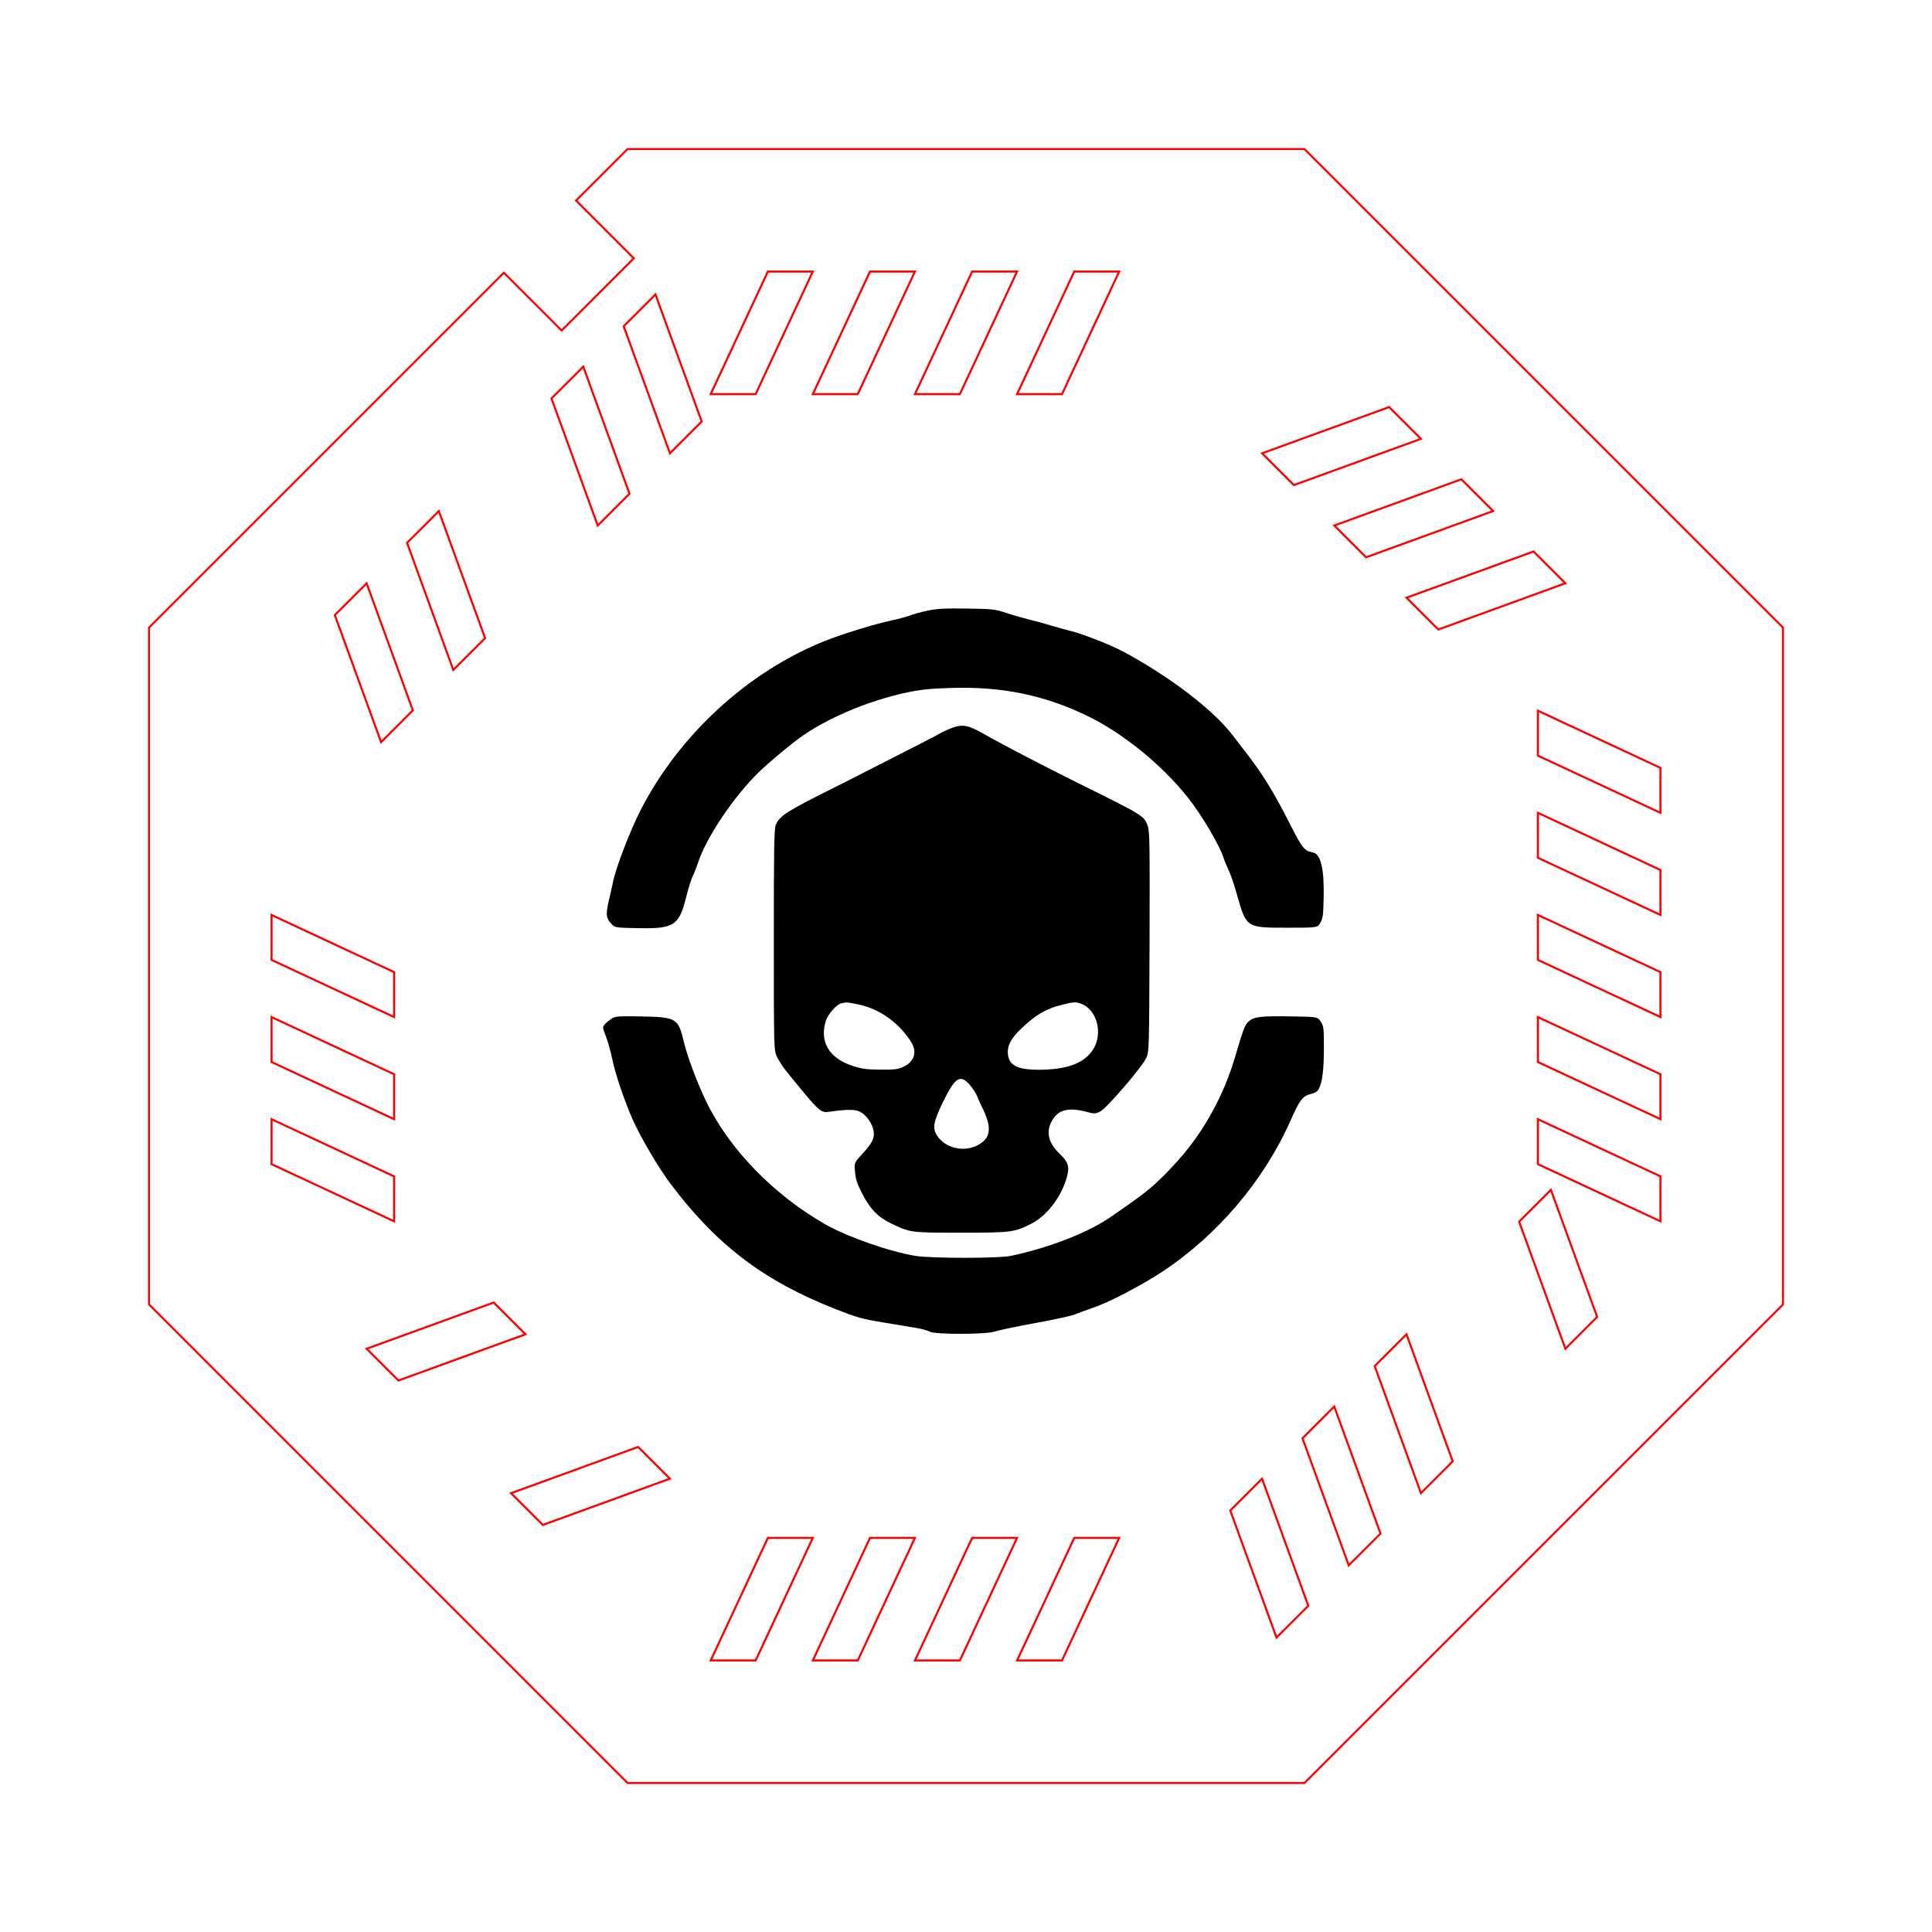
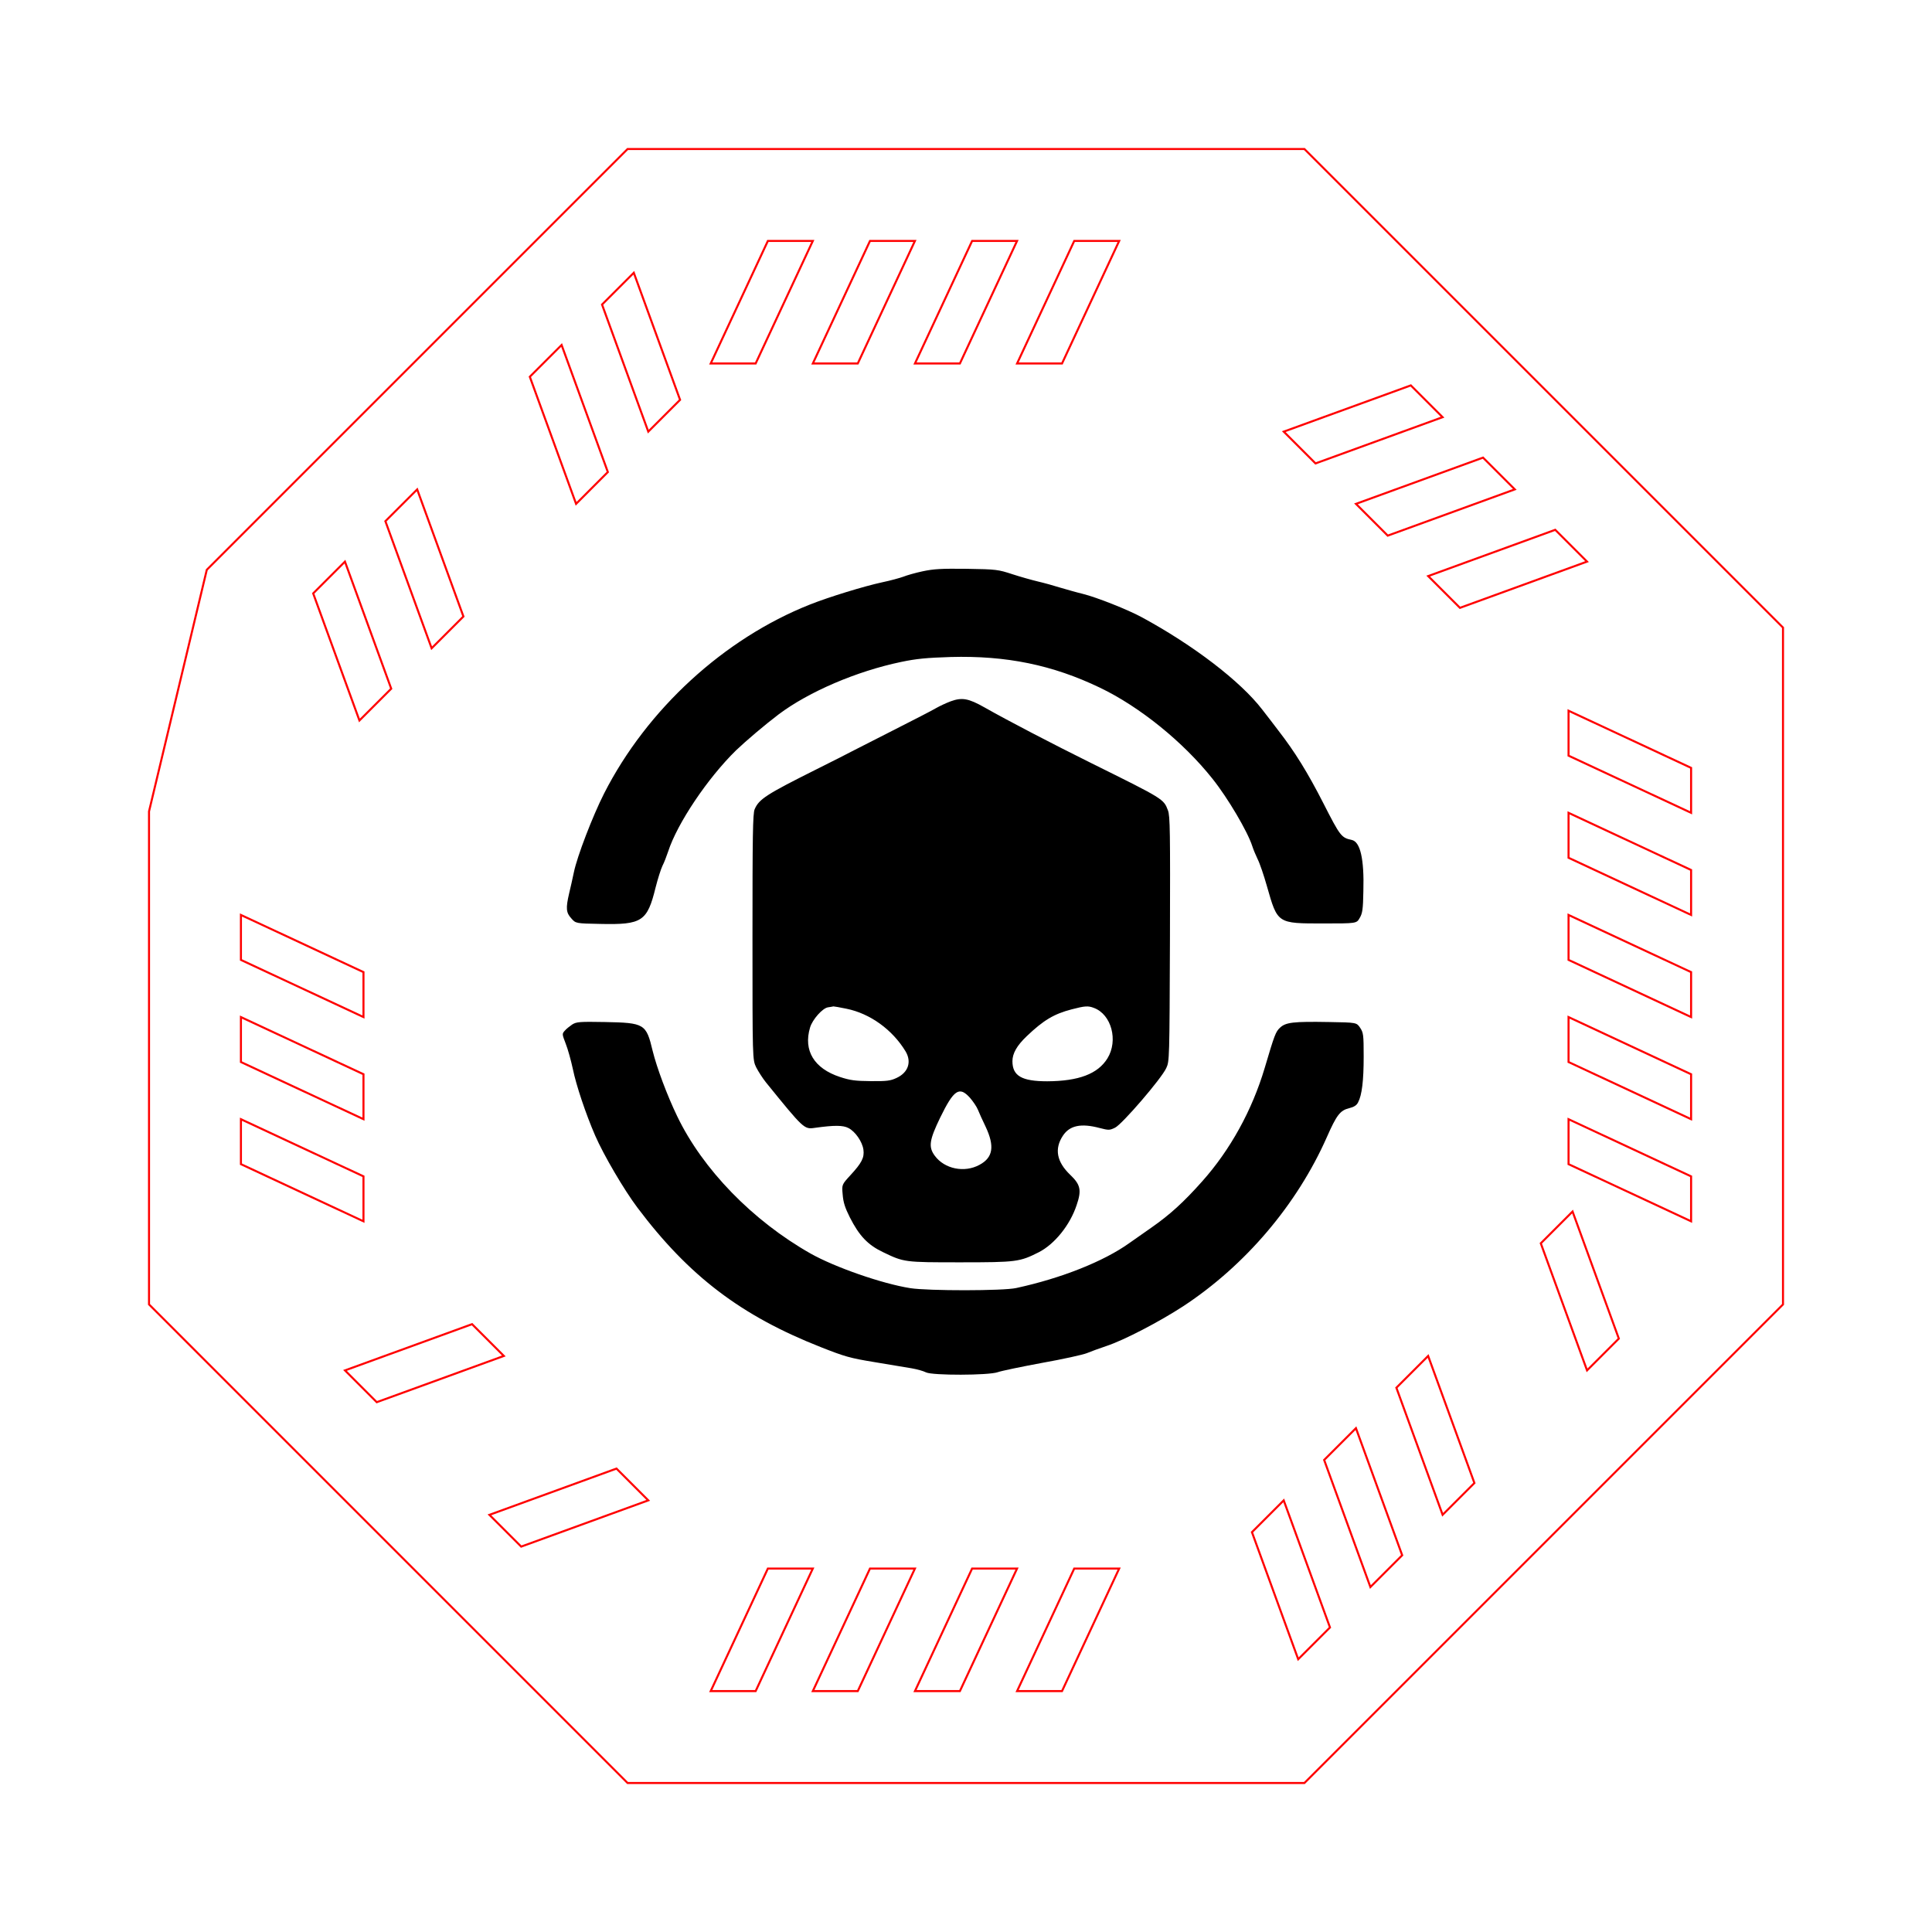
<svg xmlns="http://www.w3.org/2000/svg" width="94.591mm" height="94.591mm" viewBox="0 0 94.591 94.591">
  <style>
  .cut { fill: none; stroke: #ff0000; stroke-width: 0.1; }
  .mark { fill: none; stroke: #0000ff; stroke-width: 0.1; }
</style>
  <g id="F-deadly">
-     <polygon points="30.727,7.296 63.864,7.296 87.296,30.727 87.296,63.864 63.864,87.296 30.727,87.296 7.296,63.864 7.296,30.727 24.668,13.355 27.497,16.183 31.032,12.647 28.204,9.819" class="cut" />
-     <polygon points="34.797,19.296 36.997,19.296 39.795,13.296 37.595,13.296" class="cut" />
-     <polygon points="39.797,19.296 41.997,19.296 44.795,13.296 42.595,13.296" class="cut" />
-     <polygon points="44.797,19.296 46.997,19.296 49.795,13.296 47.595,13.296" class="cut" />
-     <polygon points="49.797,19.296 51.997,19.296 54.795,13.296 52.595,13.296" class="cut" />
-     <polygon points="61.792,22.194 63.348,23.750 69.569,21.486 68.013,19.930" class="cut" />
-     <polygon points="65.328,25.730 66.883,27.285 73.104,25.021 71.549,23.465" class="cut" />
-     <polygon points="68.863,29.265 70.419,30.821 76.640,28.557 75.084,27.001" class="cut" />
-     <polygon points="75.296,34.797 75.296,36.997 81.296,39.795 81.296,37.595" class="cut" />
-     <polygon points="75.296,39.797 75.296,41.997 81.296,44.795 81.296,42.595" class="cut" />
-     <polygon points="75.296,44.797 75.296,46.997 81.296,49.795 81.296,47.595" class="cut" />
-     <polygon points="75.296,49.797 75.296,51.997 81.296,54.795 81.296,52.595" class="cut" />
-     <polygon points="75.296,54.797 75.296,56.997 81.296,59.795 81.296,57.595" class="cut" />
-     <polygon points="75.933,58.257 74.377,59.812 76.641,66.033 78.197,64.478" class="cut" />
-     <polygon points="68.862,65.328 67.306,66.883 69.570,73.104 71.126,71.549" class="cut" />
-     <polygon points="65.326,68.863 63.771,70.419 66.035,76.640 67.590,75.084" class="cut" />
-     <polygon points="61.791,72.399 60.235,73.954 62.499,80.175 64.055,78.620" class="cut" />
-     <polygon points="54.795,75.296 52.595,75.296 49.797,81.296 51.997,81.296" class="cut" />
-     <polygon points="49.795,75.296 47.595,75.296 44.797,81.296 46.997,81.296" class="cut" />
-     <polygon points="44.795,75.296 42.595,75.296 39.797,81.296 41.997,81.296" class="cut" />
-     <polygon points="39.795,75.296 37.595,75.296 34.797,81.296 36.997,81.296" class="cut" />
-     <polygon points="32.799,72.397 31.244,70.842 25.023,73.106 26.578,74.661" class="cut" />
-     <polygon points="25.728,65.326 24.173,63.771 17.952,66.035 19.507,67.590" class="cut" />
-     <polygon points="19.296,59.795 19.296,57.595 13.296,54.797 13.296,56.997" class="cut" />
-     <polygon points="19.296,54.795 19.296,52.595 13.296,49.797 13.296,51.997" class="cut" />
-     <polygon points="19.296,49.795 19.296,47.595 13.296,44.797 13.296,46.997" class="cut" />
-     <polygon points="18.659,36.335 20.214,34.779 17.950,28.558 16.394,30.114" class="cut" />
-     <polygon points="22.194,32.799 23.750,31.244 21.486,25.023 19.930,26.578" class="cut" />
-     <polygon points="29.265,25.728 30.821,24.173 28.557,17.952 27.001,19.507" class="cut" />
-     <polygon points="32.801,22.193 34.356,20.637 32.092,14.416 30.536,15.972" class="cut" />
-     <svg x="29.296" y="29.296" width="36.000" height="36.000" viewBox="0 0 528 528">
+     <polygon points="30.727,7.296 63.864,7.296 87.296,30.727 87.296,63.864 63.864,87.296 30.727,87.296 7.296,63.864 7.296,39.727 10.124,27.899" class="cut" />
+     <polygon points="34.797,17.796 36.997,17.796 39.795,11.796 37.595,11.796" class="cut" />
+     <polygon points="39.797,17.796 41.997,17.796 44.795,11.796 42.595,11.796" class="cut" />
+     <polygon points="44.797,17.796 46.997,17.796 49.795,11.796 47.595,11.796" class="cut" />
+     <polygon points="49.797,17.796 51.997,17.796 54.795,11.796 52.595,11.796" class="cut" />
+     <polygon points="62.853,21.133 64.408,22.689 70.629,20.425 69.074,18.869" class="cut" />
+     <polygon points="66.388,24.669 67.944,26.225 74.165,23.960 72.609,22.405" class="cut" />
+     <polygon points="69.924,28.205 71.480,29.760 77.701,27.496 76.145,25.940" class="cut" />
+     <polygon points="76.796,34.797 76.796,36.997 82.796,39.795 82.796,37.595" class="cut" />
+     <polygon points="76.796,39.797 76.796,41.997 82.796,44.795 82.796,42.595" class="cut" />
+     <polygon points="76.796,44.797 76.796,46.997 82.796,49.795 82.796,47.595" class="cut" />
+     <polygon points="76.796,49.797 76.796,51.997 82.796,54.795 82.796,52.595" class="cut" />
+     <polygon points="76.796,54.797 76.796,56.997 82.796,59.795 82.796,57.595" class="cut" />
+     <polygon points="76.993,59.317 75.438,60.873 77.702,67.094 79.258,65.538" class="cut" />
+     <polygon points="69.922,66.388 68.367,67.944 70.631,74.165 72.187,72.609" class="cut" />
+     <polygon points="66.387,69.924 64.831,71.480 67.095,77.701 68.651,76.145" class="cut" />
+     <polygon points="62.851,73.459 61.296,75.015 63.560,81.236 65.116,79.680" class="cut" />
+     <polygon points="54.795,76.796 52.595,76.796 49.797,82.796 51.997,82.796" class="cut" />
+     <polygon points="49.795,76.796 47.595,76.796 44.797,82.796 46.997,82.796" class="cut" />
+     <polygon points="44.795,76.796 42.595,76.796 39.797,82.796 41.997,82.796" class="cut" />
+     <polygon points="39.795,76.796 37.595,76.796 34.797,82.796 36.997,82.796" class="cut" />
+     <polygon points="31.739,73.458 30.183,71.902 23.962,74.167 25.518,75.722" class="cut" />
+     <polygon points="24.668,66.387 23.112,64.831 16.891,67.095 18.446,68.651" class="cut" />
+     <polygon points="17.796,59.795 17.796,57.595 11.796,54.797 11.796,56.997" class="cut" />
+     <polygon points="17.796,54.795 17.796,52.595 11.796,49.797 11.796,51.997" class="cut" />
+     <polygon points="17.796,49.795 17.796,47.595 11.796,44.797 11.796,46.997" class="cut" />
+     <polygon points="17.598,35.274 19.154,33.718 16.889,27.497 15.334,29.053" class="cut" />
+     <polygon points="21.133,31.739 22.689,30.183 20.425,23.962 18.869,25.518" class="cut" />
+     <polygon points="28.205,24.668 29.760,23.112 27.496,16.891 25.940,18.446" class="cut" />
+     <polygon points="31.740,21.132 33.296,19.576 31.031,13.355 29.476,14.911" class="cut" />
+     <svg x="27.296" y="27.296" width="40.000" height="40.000" viewBox="0 0 528 528">
      <g transform="translate(0,528) scale(0.1,-0.1)" fill="#000000" stroke="none">
        <path d="M2360 5191 c-47 -10 -103 -26 -125 -35 -22 -8 -83 -25 -136 -36 -116 -25 -342 -94 -468 -144 -555 -220 -1053 -677 -1330 -1221 -74 -146 -174 -406 -195 -508 -9 -41 -22 -103 -31 -138 -22 -95 -20 -124 14 -161 29 -33 29 -33 188 -36 270 -6 303 16 357 236 14 55 34 118 44 139 11 21 27 63 37 93 59 182 255 474 439 654 65 62 185 164 276 233 195 146 503 278 790 338 100 21 165 27 320 32 360 10 659 -51 965 -198 257 -123 539 -351 728 -589 99 -124 227 -341 257 -435 7 -22 23 -60 35 -85 13 -25 40 -104 60 -175 69 -242 66 -240 364 -240 215 0 215 0 235 35 18 30 22 56 24 173 6 210 -20 321 -76 332 -66 14 -74 24 -182 236 -102 200 -186 335 -290 469 -27 36 -75 98 -106 138 -141 183 -444 415 -778 596 -90 49 -292 129 -381 151 -38 9 -104 28 -145 40 -41 13 -106 31 -145 40 -38 9 -113 30 -165 47 -92 30 -102 32 -295 35 -166 2 -214 -1 -285 -16z M2542 4351 c-30 -11 -72 -31 -95 -44 -23 -14 -150 -79 -282 -146 -132 -67 -251 -128 -265 -135 -14 -8 -115 -59 -225 -114 -324 -162 -373 -193 -401 -259 -12 -27 -14 -174 -14 -825 0 -793 0 -793 24 -843 14 -27 42 -71 63 -97 244 -301 247 -304 315 -294 129 18 183 17 218 -1 45 -23 90 -89 97 -140 7 -51 -11 -86 -84 -165 -56 -61 -56 -61 -50 -126 4 -50 15 -84 46 -146 61 -120 116 -178 214 -225 137 -66 138 -66 502 -66 362 0 382 3 505 65 102 52 202 175 245 305 33 96 25 132 -41 195 -88 84 -104 168 -48 253 44 67 118 82 238 50 58 -15 64 -15 99 2 45 21 300 317 331 385 21 44 21 57 24 835 2 694 1 795 -13 831 -28 74 -27 73 -495 305 -248 123 -535 272 -690 360 -104 59 -146 66 -218 40z m-675 -1987 c153 -31 297 -135 382 -275 41 -68 18 -137 -57 -172 -40 -19 -64 -22 -167 -21 -101 1 -133 5 -200 27 -167 55 -237 171 -193 319 15 52 81 126 116 131 15 2 31 5 35 6 4 0 42 -6 84 -15z m1600 5 c113 -42 158 -211 87 -326 -62 -100 -185 -147 -389 -148 -165 0 -225 35 -225 130 0 50 29 101 92 161 109 104 176 144 291 174 85 22 106 24 144 9z m-802 -580 c20 -23 44 -58 52 -78 8 -20 30 -69 50 -110 59 -126 48 -199 -40 -246 -97 -53 -226 -27 -289 59 -42 57 -35 101 35 246 88 180 123 205 192 129z M95 2262 c-16 -11 -38 -28 -48 -40 -18 -20 -18 -22 6 -84 14 -35 34 -108 46 -163 21 -104 84 -292 144 -430 55 -127 188 -353 273 -466 333 -443 671 -700 1188 -903 152 -60 186 -70 345 -96 97 -16 205 -34 240 -40 35 -6 77 -18 92 -26 41 -21 406 -20 464 1 22 8 151 35 286 60 135 24 266 53 290 63 24 10 81 31 126 46 115 38 343 157 498 258 401 264 734 656 927 1092 63 143 86 173 144 187 32 8 49 19 58 38 25 47 36 141 36 296 0 142 -2 154 -23 186 -23 34 -23 34 -202 37 -230 4 -278 -2 -315 -36 -29 -27 -36 -46 -100 -262 -81 -272 -222 -528 -403 -731 -119 -134 -209 -216 -328 -299 -57 -40 -122 -85 -144 -101 -165 -118 -439 -227 -730 -290 -83 -19 -570 -19 -685 -1 -183 29 -487 135 -645 224 -374 212 -697 544 -862 888 -65 135 -131 312 -158 421 -42 176 -52 182 -310 187 -163 3 -183 1 -210 -16z" />
      </g>
    </svg>
  </g>
</svg>
